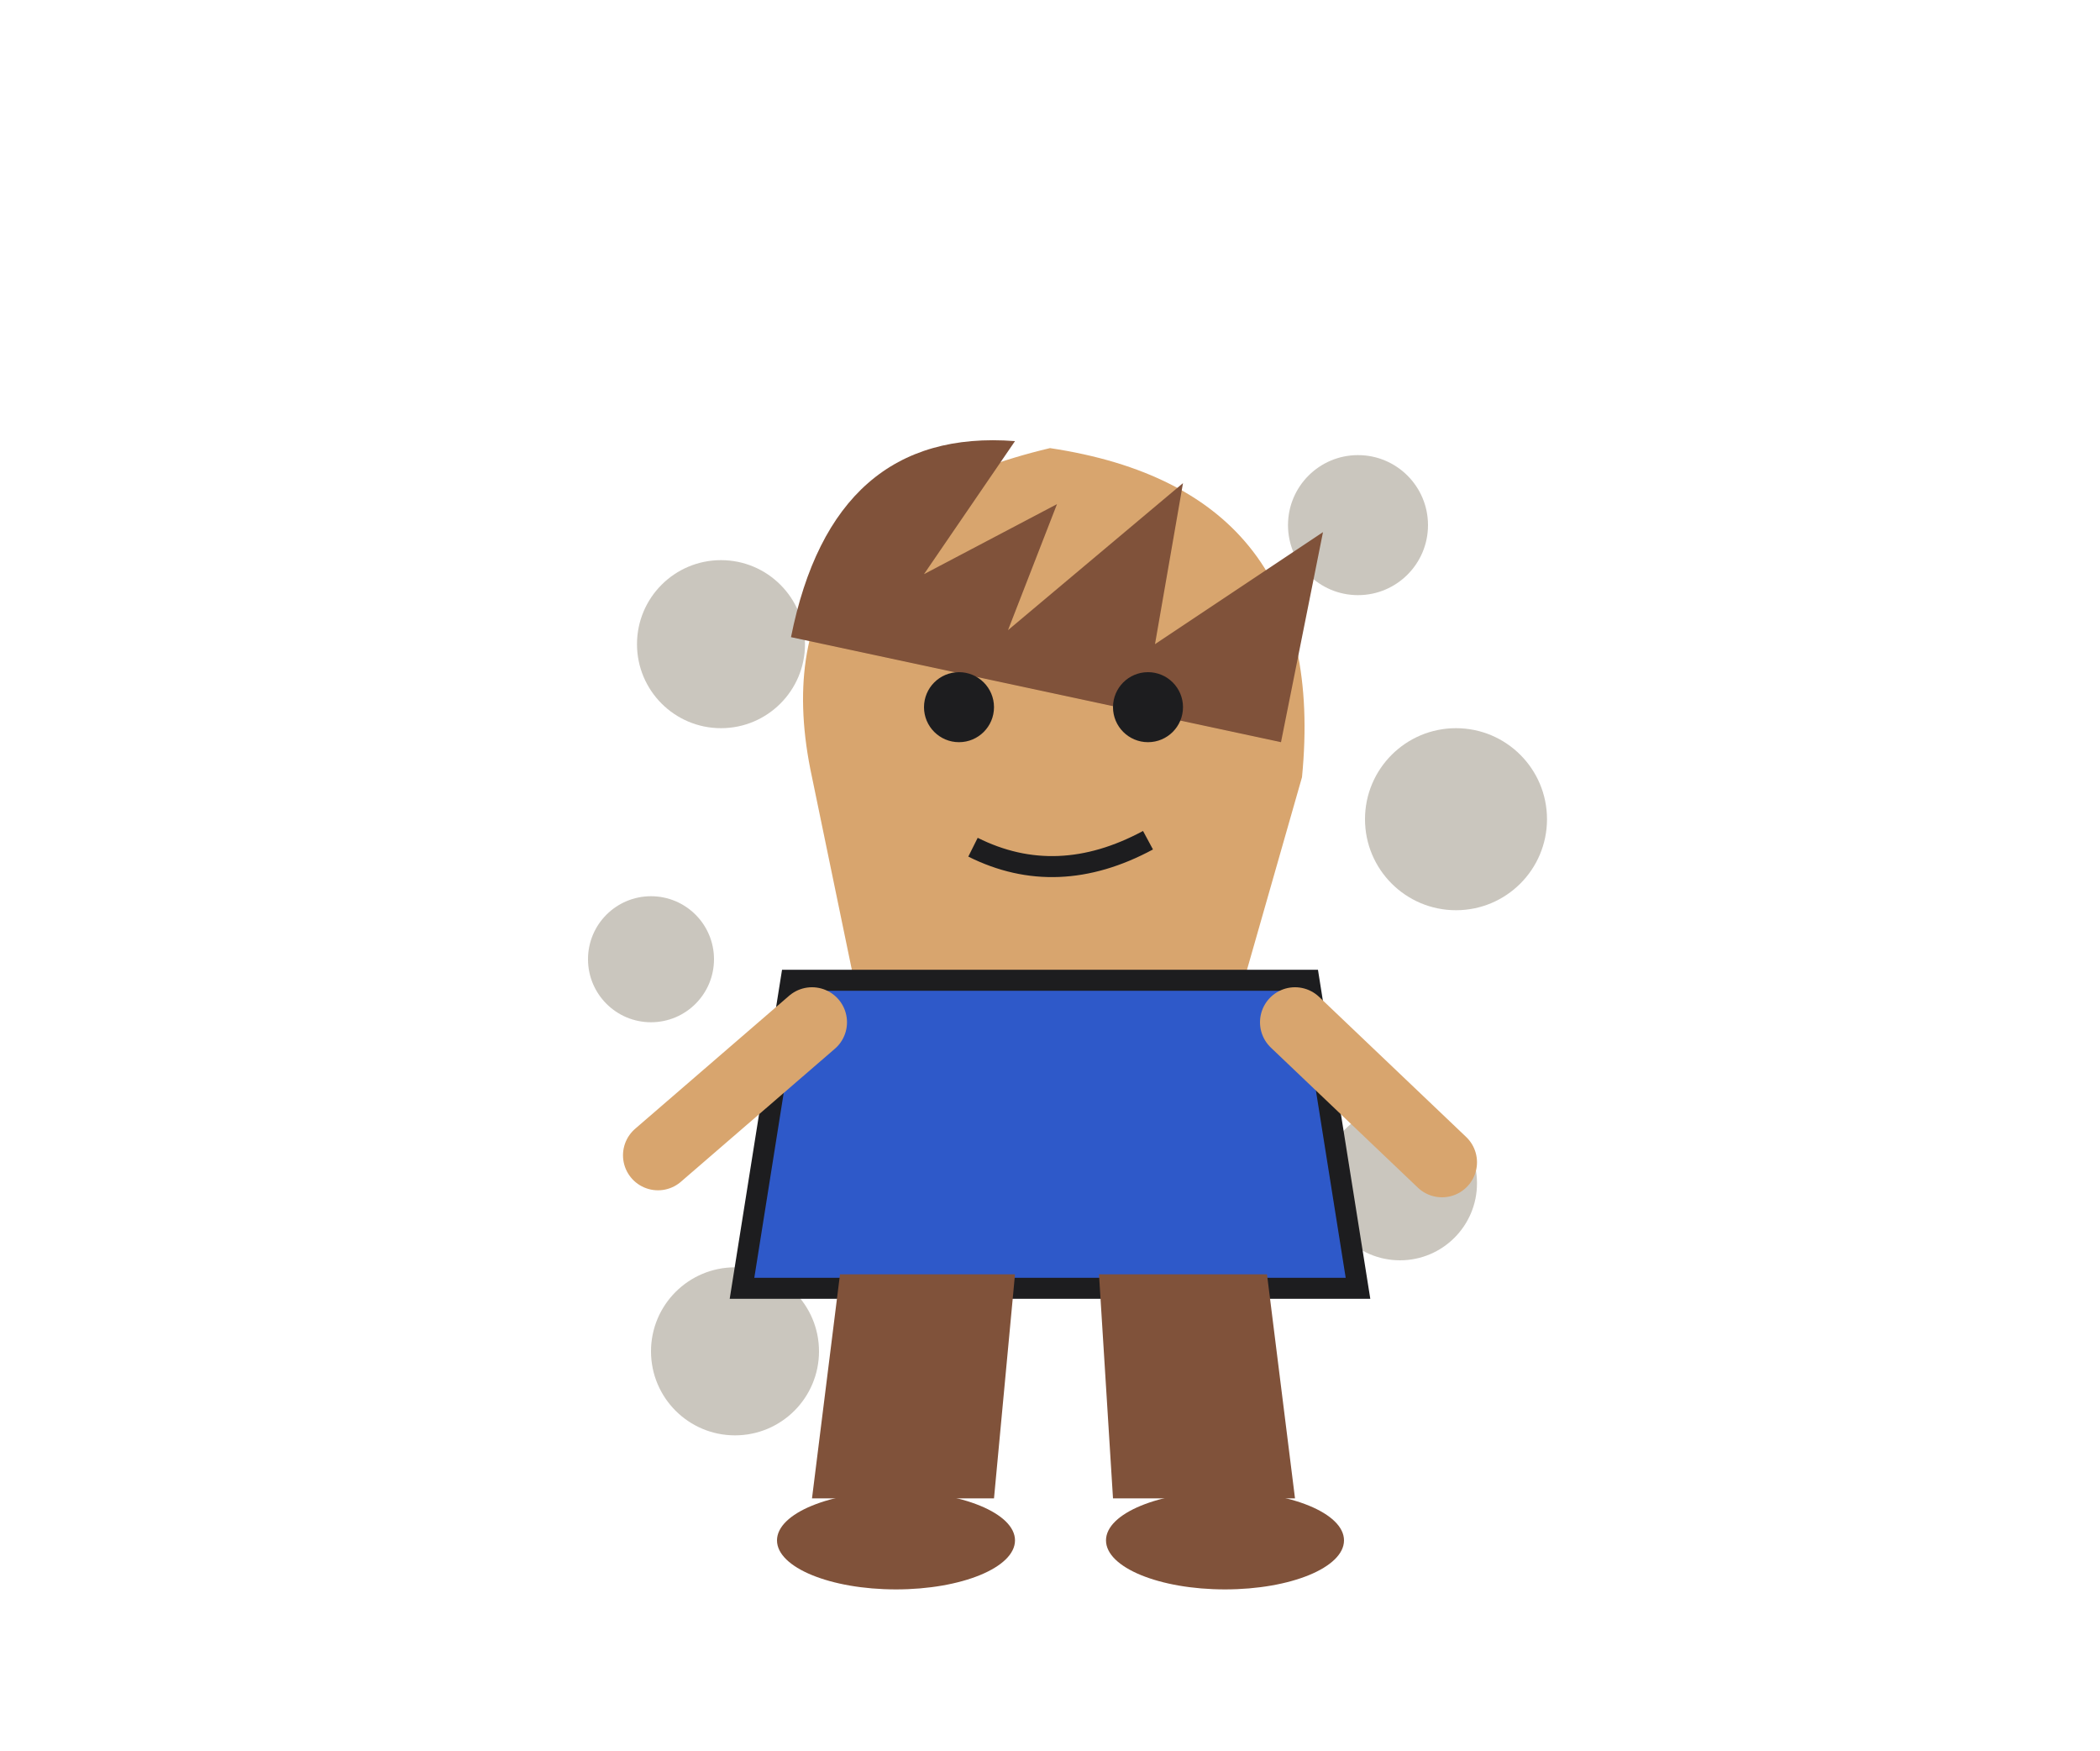
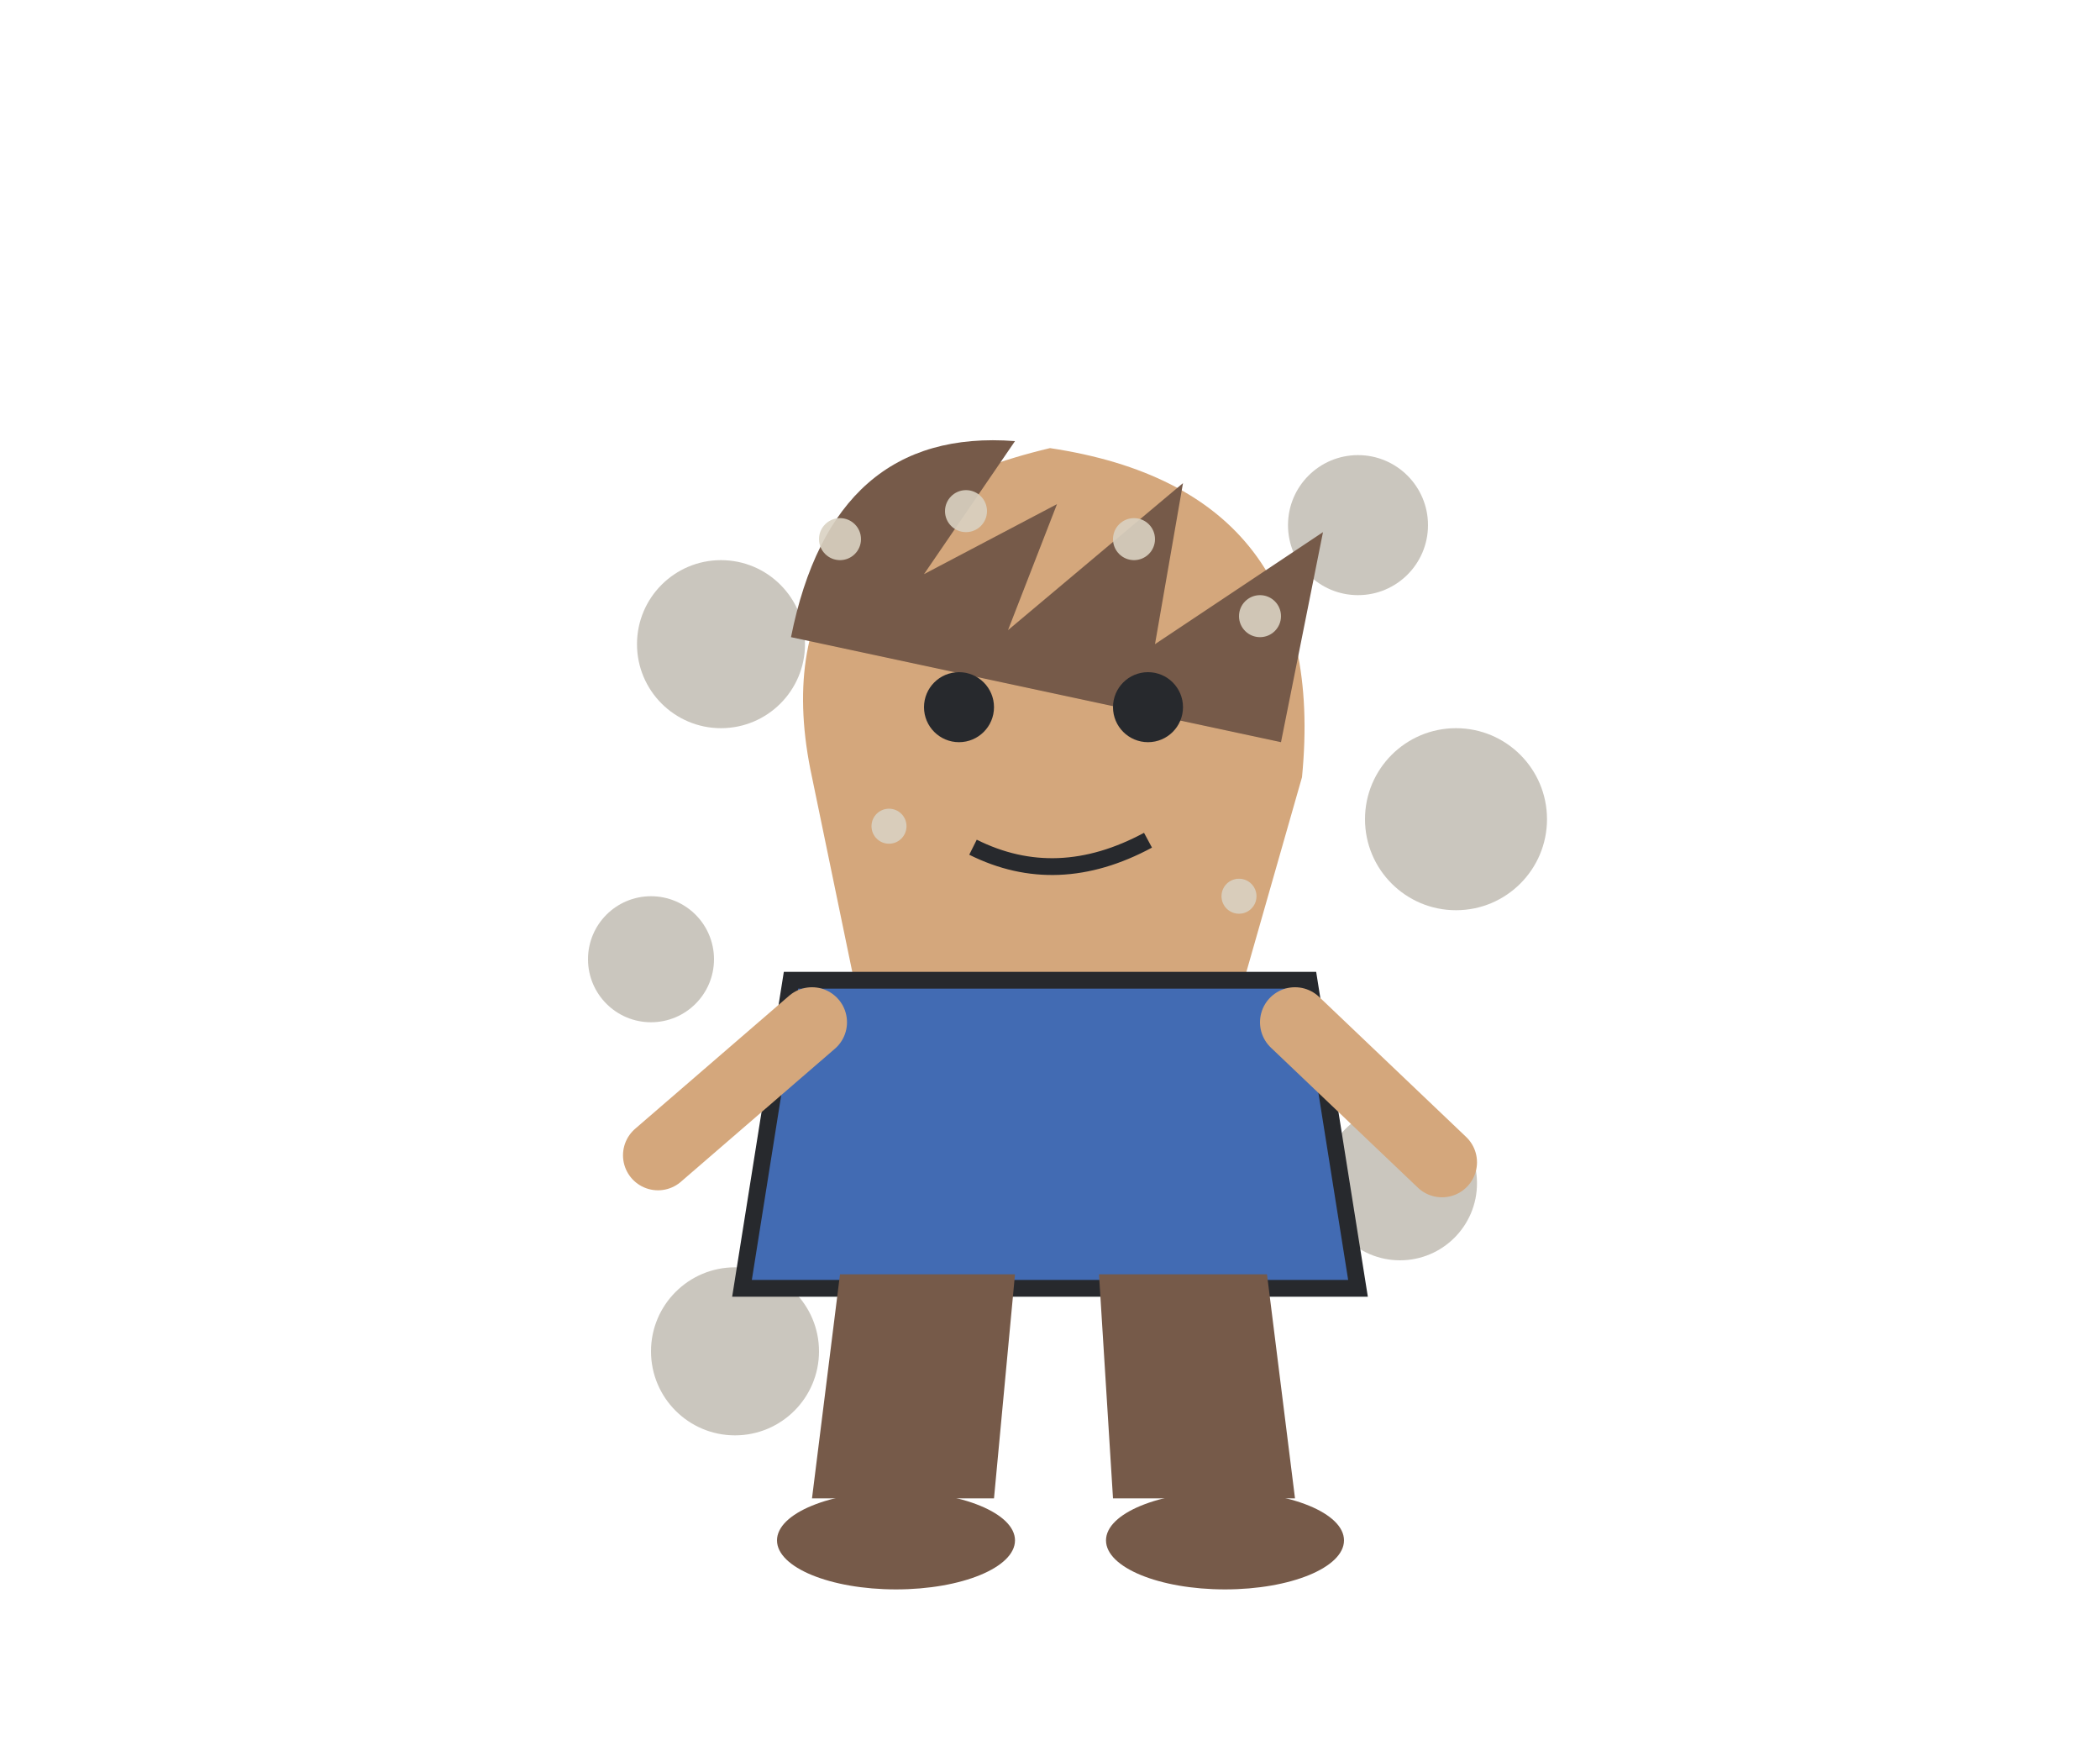
<svg xmlns="http://www.w3.org/2000/svg" width="300" height="250" viewBox="0 0 300 250">
  <g fill="#BDB8AE" opacity=".8">
    <circle cx="103" cy="92" r="12" />
    <circle cx="194" cy="75" r="10" />
    <circle cx="208" cy="117" r="13" />
    <circle cx="93" cy="137" r="9" />
    <circle cx="200" cy="169" r="11" />
    <circle cx="105" cy="193" r="12" />
  </g>
-   <path d="M116 111 Q108 74 150 64 Q190 70 186 111 L178 139 L122 140Z" fill="#D8A56E" />
-   <path d="M113 91 Q119 61 145 63 L132 82 L151 72 L144 90 L169 69 L165 92 L189 76 L183 106Z" fill="#80523A" />
-   <circle cx="137" cy="101" r="5" fill="#1D1D1F" />
-   <circle cx="164" cy="101" r="5" fill="#1D1D1F" />
-   <path d="M139 121 Q151 127 164 120" fill="none" stroke="#1D1D1F" stroke-width="3" />
-   <path d="M113 140 L187 140 L194 184 L106 184Z" fill="#2E59C9" stroke="#1D1D1F" stroke-width="3" />
-   <path d="M116 146 L94 165 M185 146 L206 166" stroke="#D8A56E" stroke-width="10" stroke-linecap="round" />
-   <path d="M120 182 L145 182 L142 214 L116 214Z M157 182 L181 182 L185 214 L159 214Z" fill="#80523A" />
-   <ellipse cx="128" cy="220" rx="17" ry="7" fill="#80523A" />
-   <ellipse cx="175" cy="220" rx="17" ry="7" fill="#80523A" />
+   <path d="M116 111 Q108 74 150 64 Q190 70 186 111 L178 139 L122 140Z" fill="#D4A77C" />
+   <path d="M113 91 Q119 61 145 63 L132 82 L151 72 L144 90 L169 69 L165 92 L189 76 L183 106Z" fill="#765A49" />
+   <g fill="#D9D2C2" opacity=".9">
+     <circle cx="120" cy="77" r="3" />
+     <circle cx="138" cy="73" r="3" />
+     <circle cx="162" cy="77" r="3" />
+     <circle cx="180" cy="88" r="3" />
+     <circle cx="127" cy="118" r="2.5" />
+     <circle cx="177" cy="128" r="2.5" />
+   </g>
+   <circle cx="137" cy="101" r="5" fill="#27292D" />
+   <circle cx="164" cy="101" r="5" fill="#27292D" />
+   <path d="M139 121 Q151 127 164 120" fill="none" stroke="#27292D" stroke-width="2.4" />
+   <path d="M113 140 L187 140 L194 184 L106 184Z" fill="#426BB3" stroke="#27292D" stroke-width="2.4" />
+   <path d="M116 146 L94 165 M185 146 L206 166" stroke="#D4A77C" stroke-width="10" stroke-linecap="round" />
+   <path d="M120 182 L145 182 L142 214 L116 214Z M157 182 L181 182 L185 214 L159 214Z" fill="#765A49" />
+   <ellipse cx="128" cy="220" rx="17" ry="7" fill="#765A49" />
+   <ellipse cx="175" cy="220" rx="17" ry="7" fill="#765A49" />
</svg>
